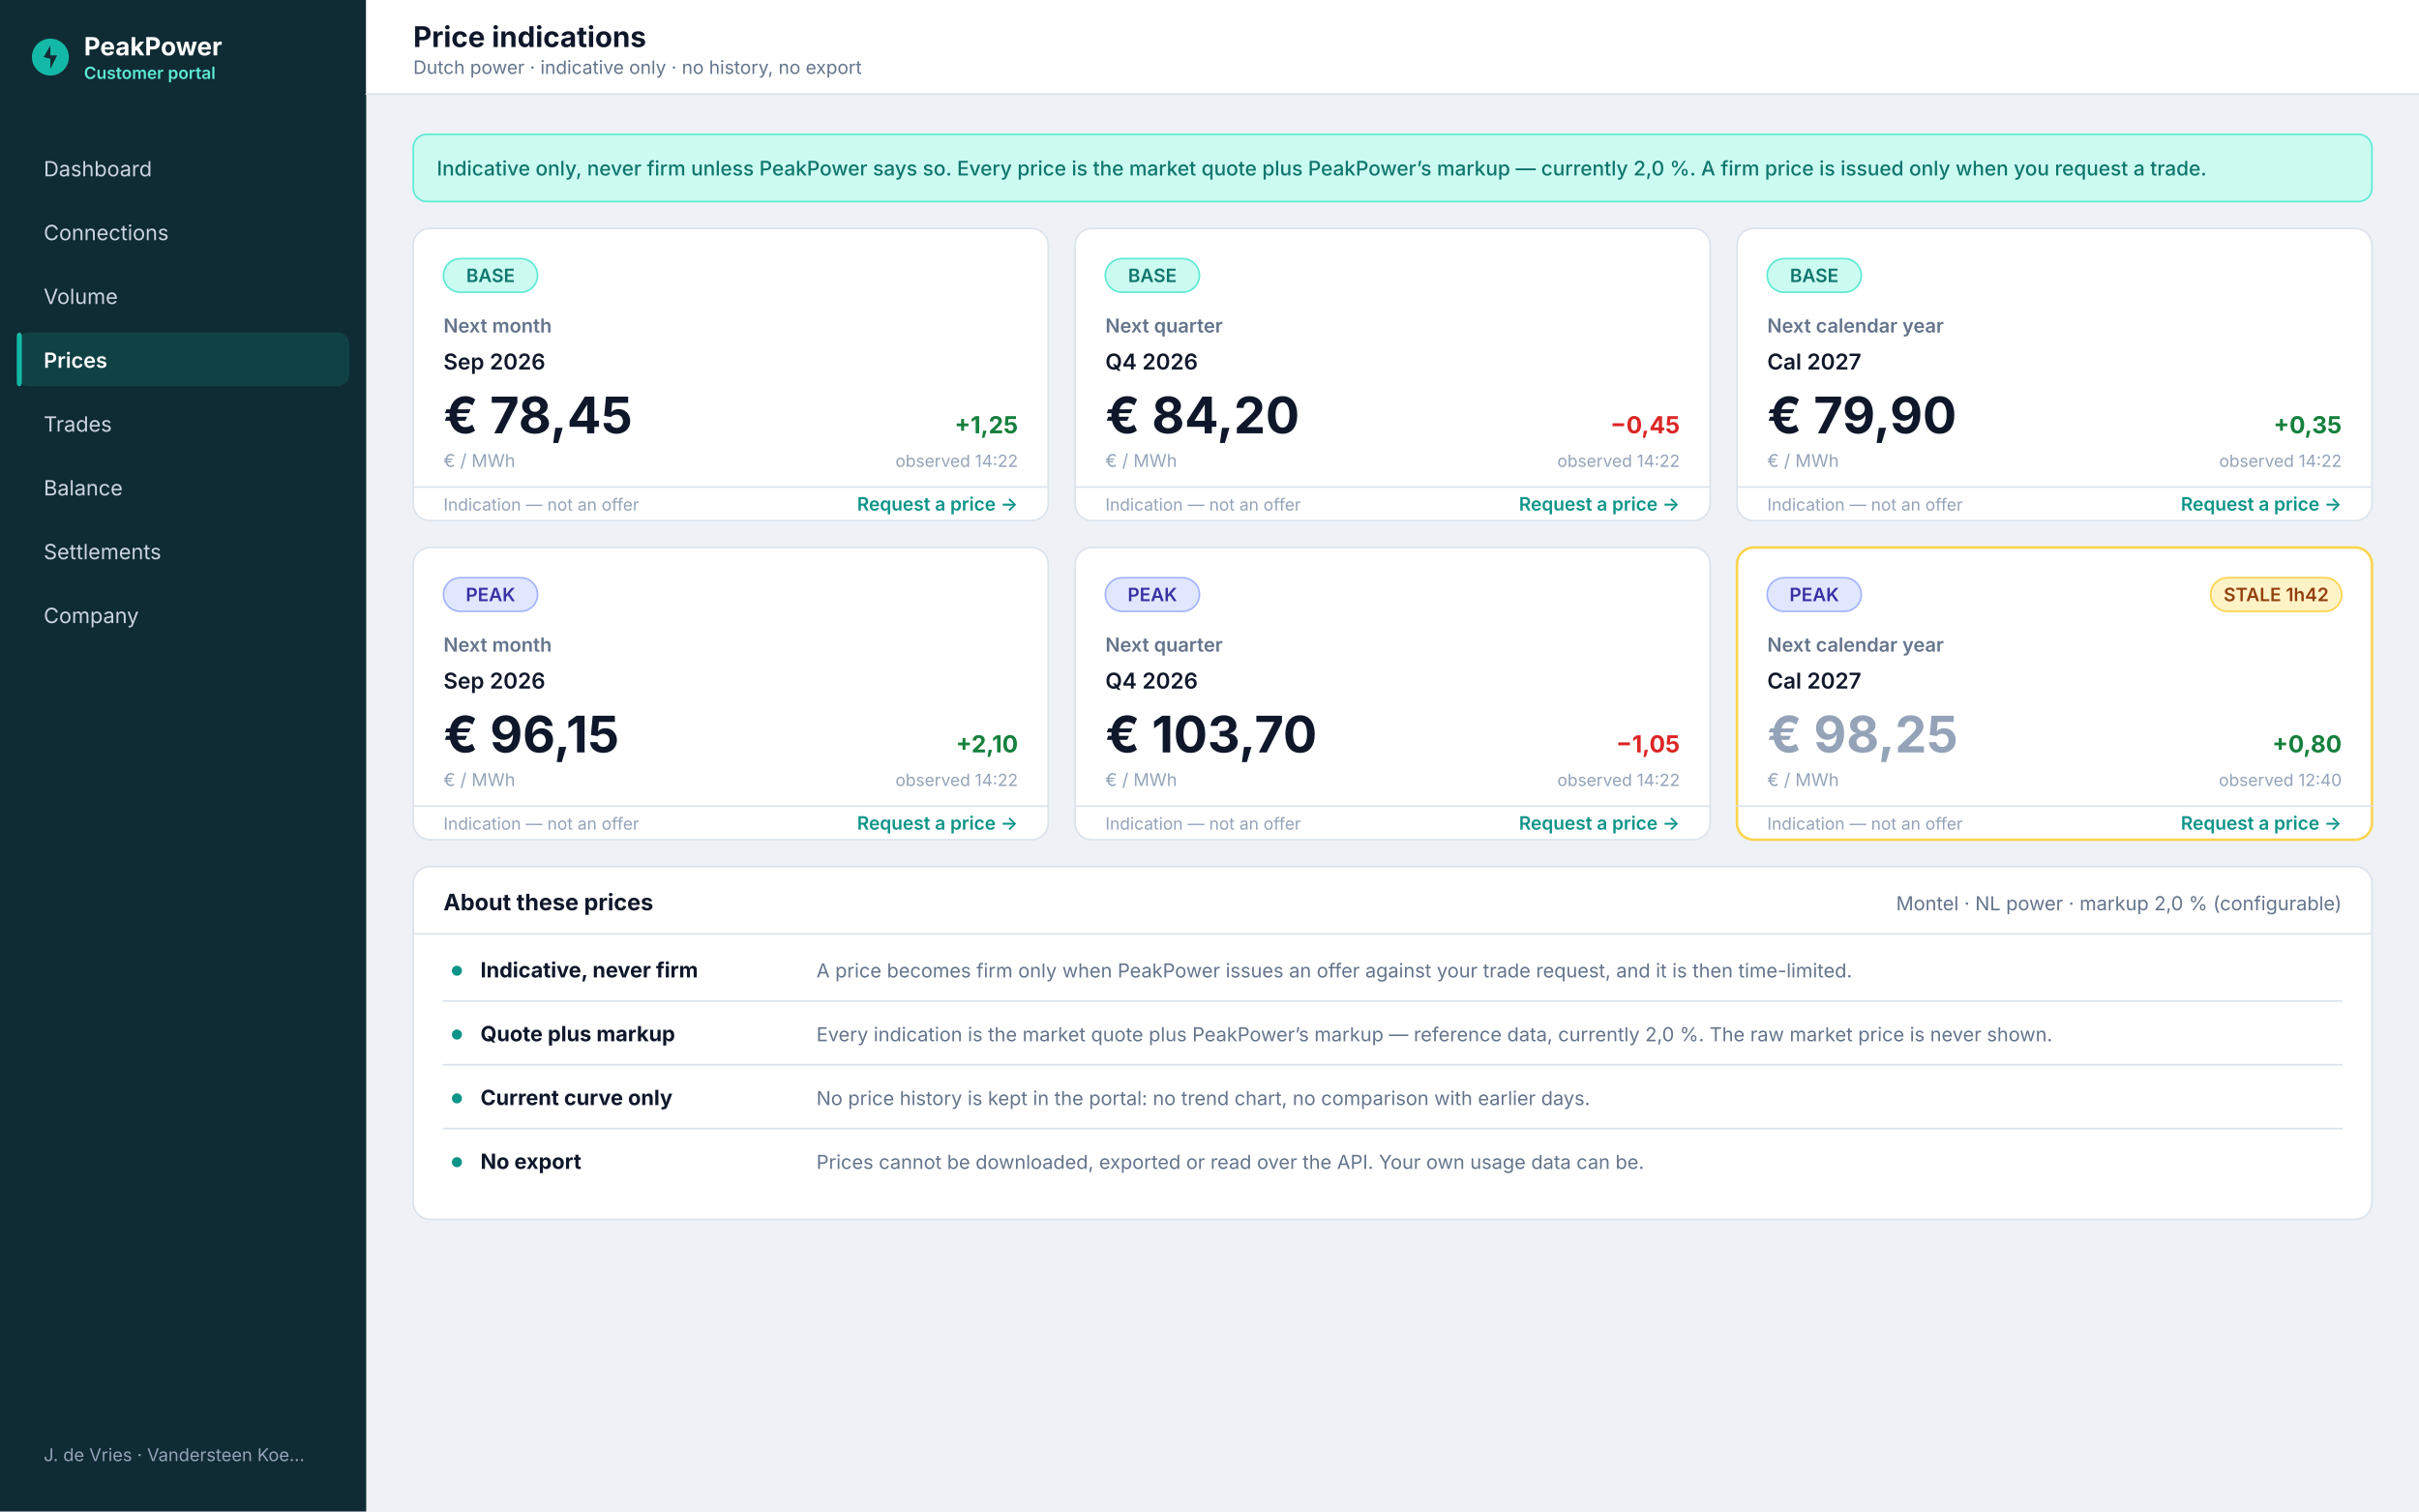
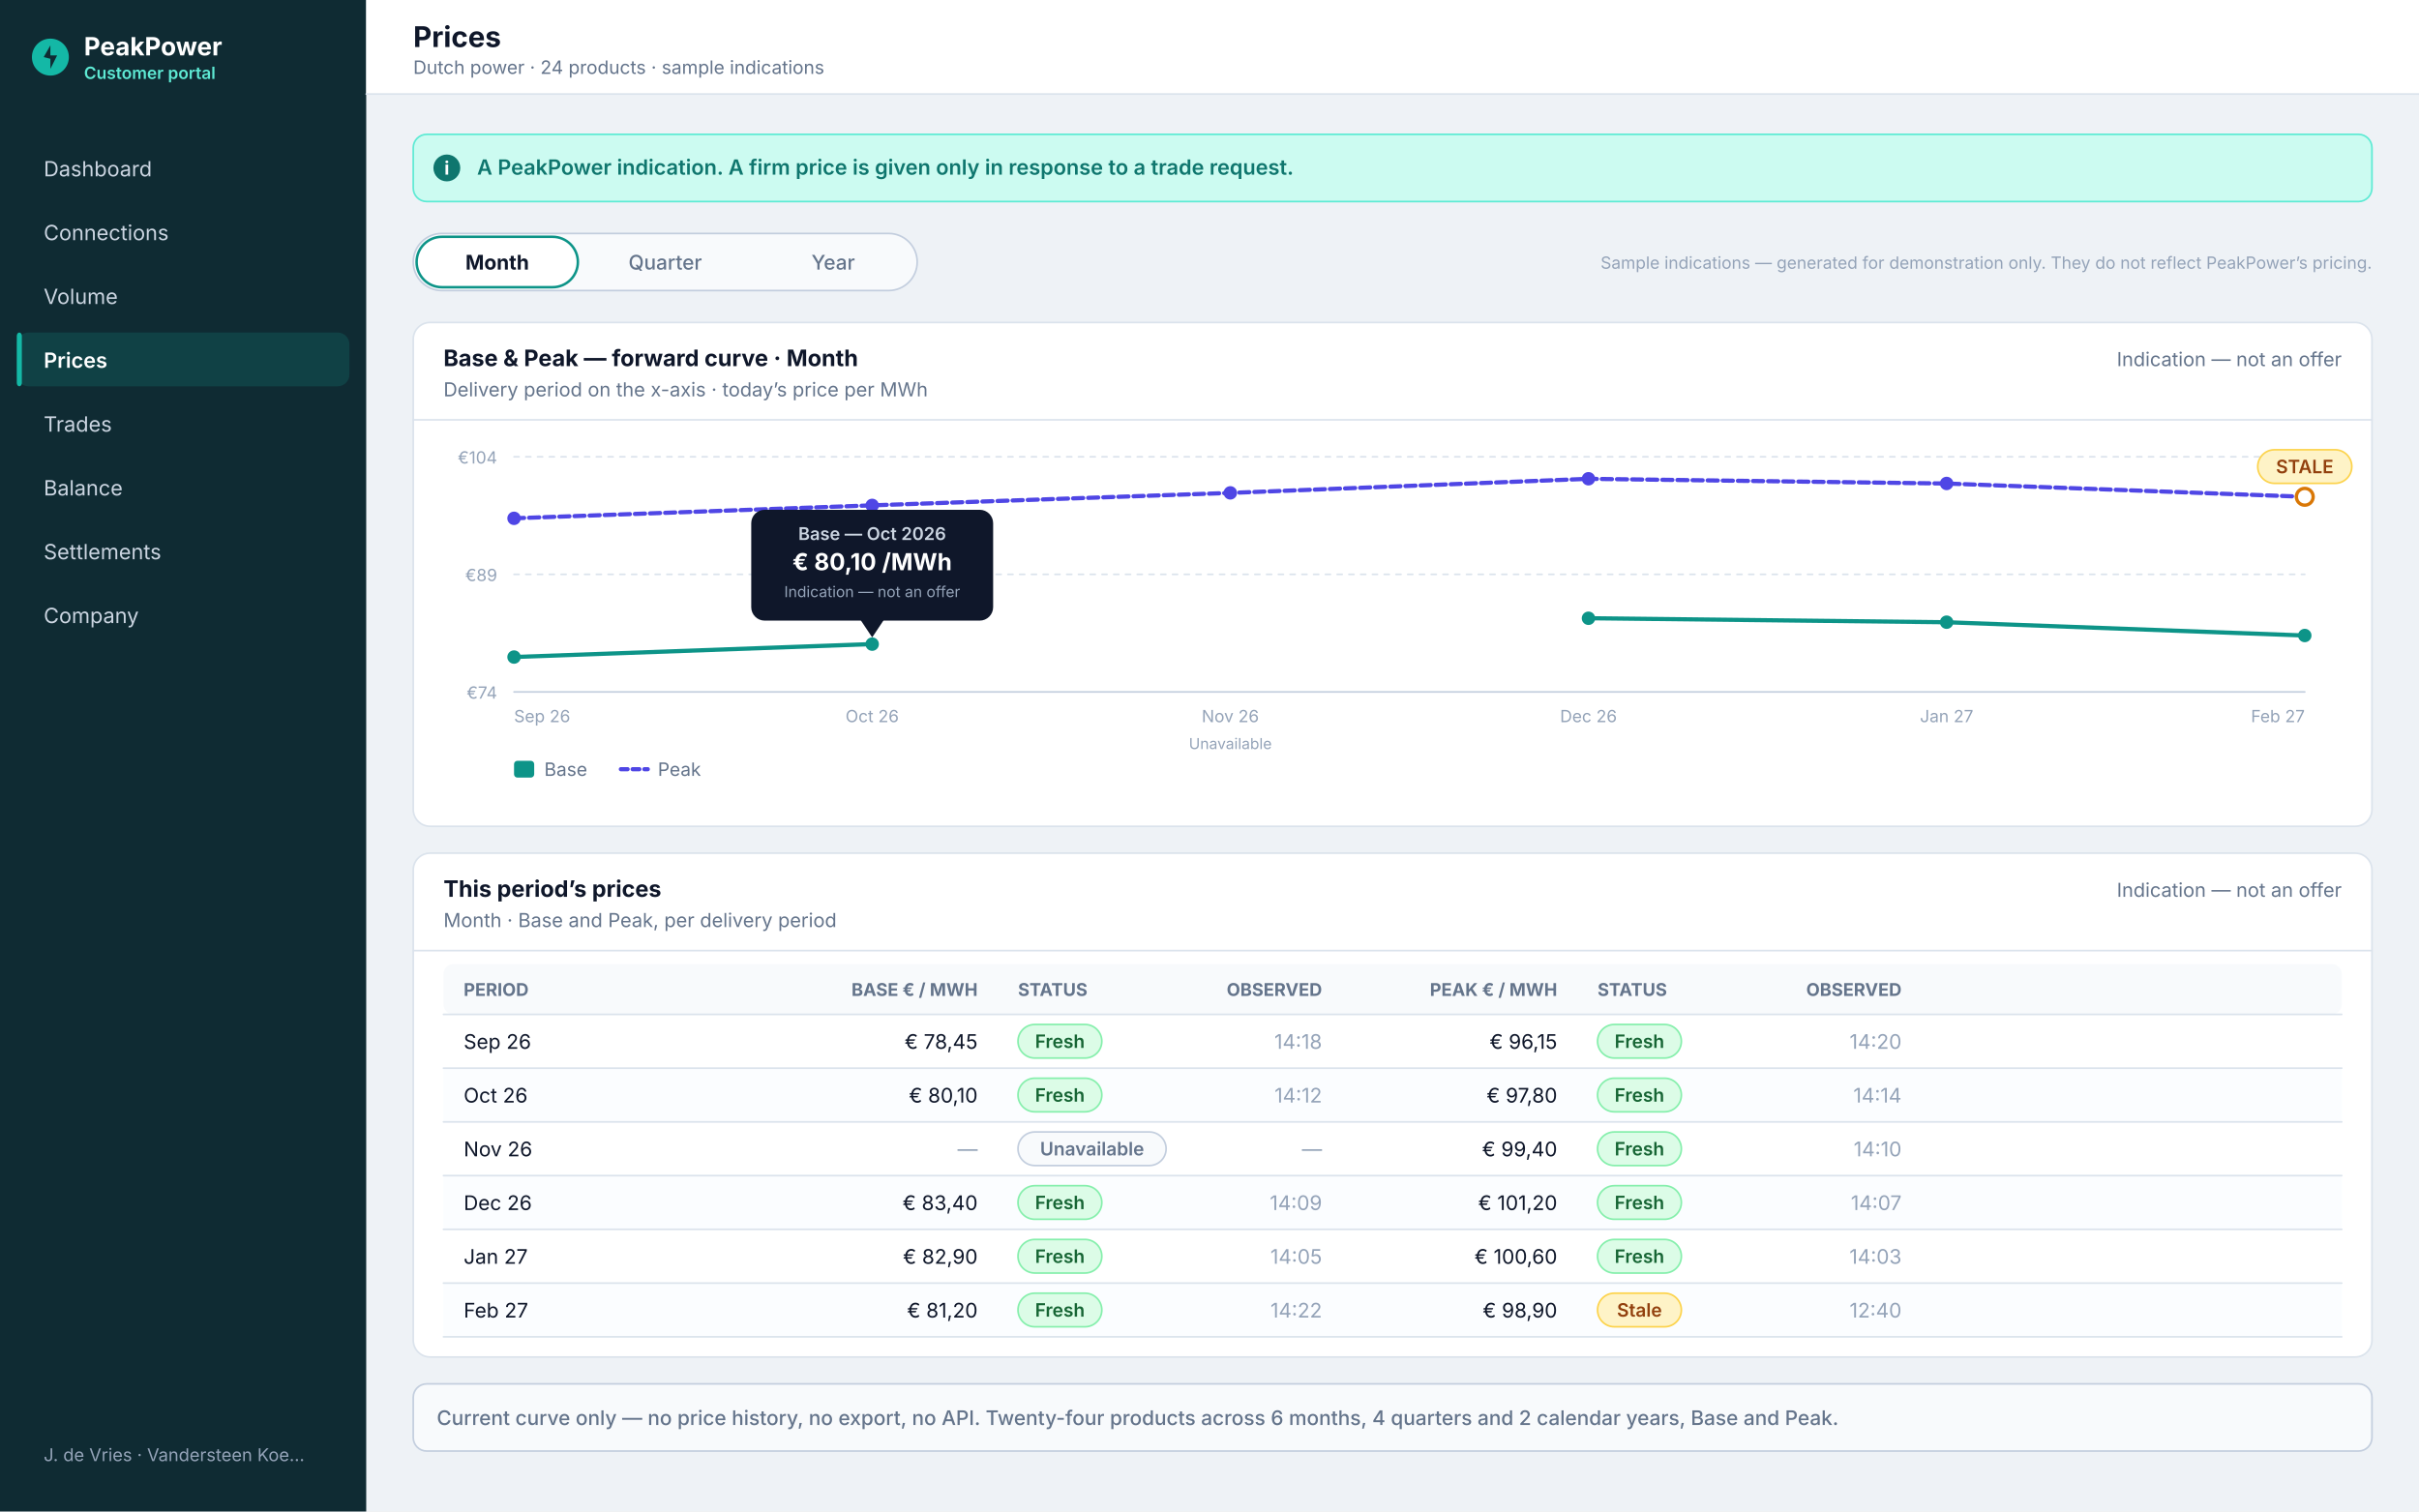
- <svg xmlns="http://www.w3.org/2000/svg" viewBox="0 0 1440 900" width="1440" height="900" role="img" aria-label="Customer portal — price indications">
+ <svg xmlns="http://www.w3.org/2000/svg" viewBox="0 0 1440 900" width="1440" height="900" role="img" aria-label="Customer portal — prices">
  <rect x="0" y="0" width="1440" height="900" rx="0" fill="#eef2f6" stroke="none" />
  <rect x="0" y="0" width="218" height="900" rx="0" fill="#0f2b33" stroke="none" />
  <g>
    <circle cx="30" cy="34" r="11" fill="#14b8a6" stroke="none" stroke-width="1" />
    <path d="M 26 34 L 30 27 L 30 33 L 34 33 L 30 41 L 30 35 Z" fill="#0f2b33" stroke="none" stroke-width="2" stroke-linejoin="round" stroke-linecap="round" />
  </g>
  <text x="50" y="33" font-family="Inter, 'Segoe UI', -apple-system, BlinkMacSystemFont, 'Helvetica Neue', Arial, sans-serif" font-size="15" fill="#ffffff" font-weight="700" text-anchor="start">PeakPower</text>
  <text x="50" y="47" font-family="Inter, 'Segoe UI', -apple-system, BlinkMacSystemFont, 'Helvetica Neue', Arial, sans-serif" font-size="10" fill="#5eead4" font-weight="600" text-anchor="start">Customer portal</text>
  <text x="26" y="105" font-family="Inter, 'Segoe UI', -apple-system, BlinkMacSystemFont, 'Helvetica Neue', Arial, sans-serif" font-size="12.5" fill="#cbd5e1" font-weight="400" text-anchor="start">Dashboard</text>
  <text x="26" y="143" font-family="Inter, 'Segoe UI', -apple-system, BlinkMacSystemFont, 'Helvetica Neue', Arial, sans-serif" font-size="12.5" fill="#cbd5e1" font-weight="400" text-anchor="start">Connections</text>
  <text x="26" y="181" font-family="Inter, 'Segoe UI', -apple-system, BlinkMacSystemFont, 'Helvetica Neue', Arial, sans-serif" font-size="12.5" fill="#cbd5e1" font-weight="400" text-anchor="start">Volume</text>
  <rect x="10" y="198" width="198" height="32" rx="7" fill="rgba(20,184,166,0.16)" stroke="none" />
  <rect x="10" y="198" width="3" height="32" rx="2" fill="#14b8a6" stroke="none" />
  <text x="26" y="219" font-family="Inter, 'Segoe UI', -apple-system, BlinkMacSystemFont, 'Helvetica Neue', Arial, sans-serif" font-size="12.5" fill="#ffffff" font-weight="600" text-anchor="start">Prices</text>
  <text x="26" y="257" font-family="Inter, 'Segoe UI', -apple-system, BlinkMacSystemFont, 'Helvetica Neue', Arial, sans-serif" font-size="12.5" fill="#cbd5e1" font-weight="400" text-anchor="start">Trades</text>
  <text x="26" y="295" font-family="Inter, 'Segoe UI', -apple-system, BlinkMacSystemFont, 'Helvetica Neue', Arial, sans-serif" font-size="12.5" fill="#cbd5e1" font-weight="400" text-anchor="start">Balance</text>
  <text x="26" y="333" font-family="Inter, 'Segoe UI', -apple-system, BlinkMacSystemFont, 'Helvetica Neue', Arial, sans-serif" font-size="12.5" fill="#cbd5e1" font-weight="400" text-anchor="start">Settlements</text>
  <text x="26" y="371" font-family="Inter, 'Segoe UI', -apple-system, BlinkMacSystemFont, 'Helvetica Neue', Arial, sans-serif" font-size="12.5" fill="#cbd5e1" font-weight="400" text-anchor="start">Company</text>
  <text x="26" y="870" font-family="Inter, 'Segoe UI', -apple-system, BlinkMacSystemFont, 'Helvetica Neue', Arial, sans-serif" font-size="10.5" fill="#94a3b8" font-weight="400" text-anchor="start">J. de Vries · Vandersteen Koe…</text>
  <rect x="218" y="0" width="1222" height="56" rx="0" fill="#ffffff" stroke="none" />
  <line x1="218" y1="56" x2="1440" y2="56" stroke="#dbe3ec" stroke-width="1" stroke-linecap="round" />
-   <text x="246" y="28" font-family="Inter, 'Segoe UI', -apple-system, BlinkMacSystemFont, 'Helvetica Neue', Arial, sans-serif" font-size="17" fill="#0f172a" font-weight="700" text-anchor="start">Price indications</text>
-   <text x="246" y="44" font-family="Inter, 'Segoe UI', -apple-system, BlinkMacSystemFont, 'Helvetica Neue', Arial, sans-serif" font-size="11" fill="#64748b" font-weight="400" text-anchor="start">Dutch power · indicative only · no history, no export</text>
+   <text x="246" y="28" font-family="Inter, 'Segoe UI', -apple-system, BlinkMacSystemFont, 'Helvetica Neue', Arial, sans-serif" font-size="17" fill="#0f172a" font-weight="700" text-anchor="start">Prices</text>
+   <text x="246" y="44" font-family="Inter, 'Segoe UI', -apple-system, BlinkMacSystemFont, 'Helvetica Neue', Arial, sans-serif" font-size="11" fill="#64748b" font-weight="400" text-anchor="start">Dutch power · 24 products · sample indications</text>
  <rect x="246" y="80" width="1166" height="40" rx="8" fill="#ccfbf1" stroke="#5eead4" stroke-width="1" />
-   <text x="260" y="104.5" font-family="Inter, 'Segoe UI', -apple-system, BlinkMacSystemFont, 'Helvetica Neue', Arial, sans-serif" font-size="12" fill="#0f766e" font-weight="500" text-anchor="start">Indicative only, never firm unless PeakPower says so. Every price is the market quote plus PeakPower’s markup — currently 2,0 %. A firm price is issued only when you request a trade.</text>
-   <rect x="246" y="136" width="378" height="174" rx="10" fill="#ffffff" stroke="#dbe3ec" stroke-width="1" />
-   <rect x="264" y="154" width="56" height="20" rx="10" fill="#ccfbf1" stroke="#5eead4" stroke-width="1" />
-   <text x="292" y="167.96" font-family="Inter, 'Segoe UI', -apple-system, BlinkMacSystemFont, 'Helvetica Neue', Arial, sans-serif" font-size="11" fill="#0f766e" font-weight="600" text-anchor="middle">BASE</text>
-   <text x="264" y="198" font-family="Inter, 'Segoe UI', -apple-system, BlinkMacSystemFont, 'Helvetica Neue', Arial, sans-serif" font-size="11.5" fill="#64748b" font-weight="600" text-anchor="start">Next month</text>
-   <text x="264" y="220" font-family="Inter, 'Segoe UI', -apple-system, BlinkMacSystemFont, 'Helvetica Neue', Arial, sans-serif" font-size="13" fill="#0f172a" font-weight="600" text-anchor="start">Sep 2026</text>
-   <text x="264" y="258" font-family="Inter, 'Segoe UI', -apple-system, BlinkMacSystemFont, 'Helvetica Neue', Arial, sans-serif" font-size="30" fill="#0f172a" font-weight="700" text-anchor="start">€ 78,45</text>
-   <text x="264" y="278" font-family="Inter, 'Segoe UI', -apple-system, BlinkMacSystemFont, 'Helvetica Neue', Arial, sans-serif" font-size="10.5" fill="#94a3b8" font-weight="400" text-anchor="start">€ / MWh</text>
-   <text x="606" y="258" font-family="Inter, 'Segoe UI', -apple-system, BlinkMacSystemFont, 'Helvetica Neue', Arial, sans-serif" font-size="14" fill="#15803d" font-weight="700" text-anchor="end">+1,25</text>
-   <text x="606" y="278" font-family="Inter, 'Segoe UI', -apple-system, BlinkMacSystemFont, 'Helvetica Neue', Arial, sans-serif" font-size="10" fill="#94a3b8" font-weight="400" text-anchor="end">observed 14:22</text>
-   <line x1="246" y1="290" x2="624" y2="290" stroke="#dbe3ec" stroke-width="1" stroke-linecap="round" />
-   <text x="264" y="304" font-family="Inter, 'Segoe UI', -apple-system, BlinkMacSystemFont, 'Helvetica Neue', Arial, sans-serif" font-size="10" fill="#94a3b8" font-weight="400" text-anchor="start">Indication — not an offer</text>
-   <text x="606" y="304" font-family="Inter, 'Segoe UI', -apple-system, BlinkMacSystemFont, 'Helvetica Neue', Arial, sans-serif" font-size="11" fill="#0d9488" font-weight="600" text-anchor="end">Request a price →</text>
-   <rect x="640" y="136" width="378" height="174" rx="10" fill="#ffffff" stroke="#dbe3ec" stroke-width="1" />
-   <rect x="658" y="154" width="56" height="20" rx="10" fill="#ccfbf1" stroke="#5eead4" stroke-width="1" />
-   <text x="686" y="167.96" font-family="Inter, 'Segoe UI', -apple-system, BlinkMacSystemFont, 'Helvetica Neue', Arial, sans-serif" font-size="11" fill="#0f766e" font-weight="600" text-anchor="middle">BASE</text>
-   <text x="658" y="198" font-family="Inter, 'Segoe UI', -apple-system, BlinkMacSystemFont, 'Helvetica Neue', Arial, sans-serif" font-size="11.5" fill="#64748b" font-weight="600" text-anchor="start">Next quarter</text>
-   <text x="658" y="220" font-family="Inter, 'Segoe UI', -apple-system, BlinkMacSystemFont, 'Helvetica Neue', Arial, sans-serif" font-size="13" fill="#0f172a" font-weight="600" text-anchor="start">Q4 2026</text>
-   <text x="658" y="258" font-family="Inter, 'Segoe UI', -apple-system, BlinkMacSystemFont, 'Helvetica Neue', Arial, sans-serif" font-size="30" fill="#0f172a" font-weight="700" text-anchor="start">€ 84,20</text>
-   <text x="658" y="278" font-family="Inter, 'Segoe UI', -apple-system, BlinkMacSystemFont, 'Helvetica Neue', Arial, sans-serif" font-size="10.5" fill="#94a3b8" font-weight="400" text-anchor="start">€ / MWh</text>
-   <text x="1000" y="258" font-family="Inter, 'Segoe UI', -apple-system, BlinkMacSystemFont, 'Helvetica Neue', Arial, sans-serif" font-size="14" fill="#dc2626" font-weight="700" text-anchor="end">−0,45</text>
-   <text x="1000" y="278" font-family="Inter, 'Segoe UI', -apple-system, BlinkMacSystemFont, 'Helvetica Neue', Arial, sans-serif" font-size="10" fill="#94a3b8" font-weight="400" text-anchor="end">observed 14:22</text>
-   <line x1="640" y1="290" x2="1018" y2="290" stroke="#dbe3ec" stroke-width="1" stroke-linecap="round" />
-   <text x="658" y="304" font-family="Inter, 'Segoe UI', -apple-system, BlinkMacSystemFont, 'Helvetica Neue', Arial, sans-serif" font-size="10" fill="#94a3b8" font-weight="400" text-anchor="start">Indication — not an offer</text>
-   <text x="1000" y="304" font-family="Inter, 'Segoe UI', -apple-system, BlinkMacSystemFont, 'Helvetica Neue', Arial, sans-serif" font-size="11" fill="#0d9488" font-weight="600" text-anchor="end">Request a price →</text>
-   <rect x="1034" y="136" width="378" height="174" rx="10" fill="#ffffff" stroke="#dbe3ec" stroke-width="1" />
-   <rect x="1052" y="154" width="56" height="20" rx="10" fill="#ccfbf1" stroke="#5eead4" stroke-width="1" />
-   <text x="1080" y="167.96" font-family="Inter, 'Segoe UI', -apple-system, BlinkMacSystemFont, 'Helvetica Neue', Arial, sans-serif" font-size="11" fill="#0f766e" font-weight="600" text-anchor="middle">BASE</text>
-   <text x="1052" y="198" font-family="Inter, 'Segoe UI', -apple-system, BlinkMacSystemFont, 'Helvetica Neue', Arial, sans-serif" font-size="11.5" fill="#64748b" font-weight="600" text-anchor="start">Next calendar year</text>
-   <text x="1052" y="220" font-family="Inter, 'Segoe UI', -apple-system, BlinkMacSystemFont, 'Helvetica Neue', Arial, sans-serif" font-size="13" fill="#0f172a" font-weight="600" text-anchor="start">Cal 2027</text>
-   <text x="1052" y="258" font-family="Inter, 'Segoe UI', -apple-system, BlinkMacSystemFont, 'Helvetica Neue', Arial, sans-serif" font-size="30" fill="#0f172a" font-weight="700" text-anchor="start">€ 79,90</text>
-   <text x="1052" y="278" font-family="Inter, 'Segoe UI', -apple-system, BlinkMacSystemFont, 'Helvetica Neue', Arial, sans-serif" font-size="10.5" fill="#94a3b8" font-weight="400" text-anchor="start">€ / MWh</text>
-   <text x="1394" y="258" font-family="Inter, 'Segoe UI', -apple-system, BlinkMacSystemFont, 'Helvetica Neue', Arial, sans-serif" font-size="14" fill="#15803d" font-weight="700" text-anchor="end">+0,35</text>
-   <text x="1394" y="278" font-family="Inter, 'Segoe UI', -apple-system, BlinkMacSystemFont, 'Helvetica Neue', Arial, sans-serif" font-size="10" fill="#94a3b8" font-weight="400" text-anchor="end">observed 14:22</text>
-   <line x1="1034" y1="290" x2="1412" y2="290" stroke="#dbe3ec" stroke-width="1" stroke-linecap="round" />
-   <text x="1052" y="304" font-family="Inter, 'Segoe UI', -apple-system, BlinkMacSystemFont, 'Helvetica Neue', Arial, sans-serif" font-size="10" fill="#94a3b8" font-weight="400" text-anchor="start">Indication — not an offer</text>
-   <text x="1394" y="304" font-family="Inter, 'Segoe UI', -apple-system, BlinkMacSystemFont, 'Helvetica Neue', Arial, sans-serif" font-size="11" fill="#0d9488" font-weight="600" text-anchor="end">Request a price →</text>
-   <rect x="246" y="326" width="378" height="174" rx="10" fill="#ffffff" stroke="#dbe3ec" stroke-width="1" />
-   <rect x="264" y="344" width="56" height="20" rx="10" fill="#e0e7ff" stroke="#a5b4fc" stroke-width="1" />
-   <text x="292" y="357.96" font-family="Inter, 'Segoe UI', -apple-system, BlinkMacSystemFont, 'Helvetica Neue', Arial, sans-serif" font-size="11" fill="#3730a3" font-weight="600" text-anchor="middle">PEAK</text>
-   <text x="264" y="388" font-family="Inter, 'Segoe UI', -apple-system, BlinkMacSystemFont, 'Helvetica Neue', Arial, sans-serif" font-size="11.5" fill="#64748b" font-weight="600" text-anchor="start">Next month</text>
-   <text x="264" y="410" font-family="Inter, 'Segoe UI', -apple-system, BlinkMacSystemFont, 'Helvetica Neue', Arial, sans-serif" font-size="13" fill="#0f172a" font-weight="600" text-anchor="start">Sep 2026</text>
-   <text x="264" y="448" font-family="Inter, 'Segoe UI', -apple-system, BlinkMacSystemFont, 'Helvetica Neue', Arial, sans-serif" font-size="30" fill="#0f172a" font-weight="700" text-anchor="start">€ 96,15</text>
-   <text x="264" y="468" font-family="Inter, 'Segoe UI', -apple-system, BlinkMacSystemFont, 'Helvetica Neue', Arial, sans-serif" font-size="10.5" fill="#94a3b8" font-weight="400" text-anchor="start">€ / MWh</text>
-   <text x="606" y="448" font-family="Inter, 'Segoe UI', -apple-system, BlinkMacSystemFont, 'Helvetica Neue', Arial, sans-serif" font-size="14" fill="#15803d" font-weight="700" text-anchor="end">+2,10</text>
-   <text x="606" y="468" font-family="Inter, 'Segoe UI', -apple-system, BlinkMacSystemFont, 'Helvetica Neue', Arial, sans-serif" font-size="10" fill="#94a3b8" font-weight="400" text-anchor="end">observed 14:22</text>
-   <line x1="246" y1="480" x2="624" y2="480" stroke="#dbe3ec" stroke-width="1" stroke-linecap="round" />
-   <text x="264" y="494" font-family="Inter, 'Segoe UI', -apple-system, BlinkMacSystemFont, 'Helvetica Neue', Arial, sans-serif" font-size="10" fill="#94a3b8" font-weight="400" text-anchor="start">Indication — not an offer</text>
-   <text x="606" y="494" font-family="Inter, 'Segoe UI', -apple-system, BlinkMacSystemFont, 'Helvetica Neue', Arial, sans-serif" font-size="11" fill="#0d9488" font-weight="600" text-anchor="end">Request a price →</text>
-   <rect x="640" y="326" width="378" height="174" rx="10" fill="#ffffff" stroke="#dbe3ec" stroke-width="1" />
-   <rect x="658" y="344" width="56" height="20" rx="10" fill="#e0e7ff" stroke="#a5b4fc" stroke-width="1" />
-   <text x="686" y="357.96" font-family="Inter, 'Segoe UI', -apple-system, BlinkMacSystemFont, 'Helvetica Neue', Arial, sans-serif" font-size="11" fill="#3730a3" font-weight="600" text-anchor="middle">PEAK</text>
-   <text x="658" y="388" font-family="Inter, 'Segoe UI', -apple-system, BlinkMacSystemFont, 'Helvetica Neue', Arial, sans-serif" font-size="11.5" fill="#64748b" font-weight="600" text-anchor="start">Next quarter</text>
-   <text x="658" y="410" font-family="Inter, 'Segoe UI', -apple-system, BlinkMacSystemFont, 'Helvetica Neue', Arial, sans-serif" font-size="13" fill="#0f172a" font-weight="600" text-anchor="start">Q4 2026</text>
-   <text x="658" y="448" font-family="Inter, 'Segoe UI', -apple-system, BlinkMacSystemFont, 'Helvetica Neue', Arial, sans-serif" font-size="30" fill="#0f172a" font-weight="700" text-anchor="start">€ 103,70</text>
-   <text x="658" y="468" font-family="Inter, 'Segoe UI', -apple-system, BlinkMacSystemFont, 'Helvetica Neue', Arial, sans-serif" font-size="10.5" fill="#94a3b8" font-weight="400" text-anchor="start">€ / MWh</text>
-   <text x="1000" y="448" font-family="Inter, 'Segoe UI', -apple-system, BlinkMacSystemFont, 'Helvetica Neue', Arial, sans-serif" font-size="14" fill="#dc2626" font-weight="700" text-anchor="end">−1,05</text>
-   <text x="1000" y="468" font-family="Inter, 'Segoe UI', -apple-system, BlinkMacSystemFont, 'Helvetica Neue', Arial, sans-serif" font-size="10" fill="#94a3b8" font-weight="400" text-anchor="end">observed 14:22</text>
-   <line x1="640" y1="480" x2="1018" y2="480" stroke="#dbe3ec" stroke-width="1" stroke-linecap="round" />
-   <text x="658" y="494" font-family="Inter, 'Segoe UI', -apple-system, BlinkMacSystemFont, 'Helvetica Neue', Arial, sans-serif" font-size="10" fill="#94a3b8" font-weight="400" text-anchor="start">Indication — not an offer</text>
-   <text x="1000" y="494" font-family="Inter, 'Segoe UI', -apple-system, BlinkMacSystemFont, 'Helvetica Neue', Arial, sans-serif" font-size="11" fill="#0d9488" font-weight="600" text-anchor="end">Request a price →</text>
-   <rect x="1034" y="326" width="378" height="174" rx="10" fill="#ffffff" stroke="#fcd34d" stroke-width="1.5" />
-   <rect x="1052" y="344" width="56" height="20" rx="10" fill="#e0e7ff" stroke="#a5b4fc" stroke-width="1" />
-   <text x="1080" y="357.96" font-family="Inter, 'Segoe UI', -apple-system, BlinkMacSystemFont, 'Helvetica Neue', Arial, sans-serif" font-size="11" fill="#3730a3" font-weight="600" text-anchor="middle">PEAK</text>
-   <rect x="1316" y="344" width="78" height="20" rx="10" fill="#fef3c7" stroke="#fcd34d" stroke-width="1" />
-   <text x="1355" y="357.96" font-family="Inter, 'Segoe UI', -apple-system, BlinkMacSystemFont, 'Helvetica Neue', Arial, sans-serif" font-size="11" fill="#92400e" font-weight="600" text-anchor="middle">STALE 1h42</text>
-   <text x="1052" y="388" font-family="Inter, 'Segoe UI', -apple-system, BlinkMacSystemFont, 'Helvetica Neue', Arial, sans-serif" font-size="11.5" fill="#64748b" font-weight="600" text-anchor="start">Next calendar year</text>
-   <text x="1052" y="410" font-family="Inter, 'Segoe UI', -apple-system, BlinkMacSystemFont, 'Helvetica Neue', Arial, sans-serif" font-size="13" fill="#0f172a" font-weight="600" text-anchor="start">Cal 2027</text>
-   <text x="1052" y="448" font-family="Inter, 'Segoe UI', -apple-system, BlinkMacSystemFont, 'Helvetica Neue', Arial, sans-serif" font-size="30" fill="#94a3b8" font-weight="700" text-anchor="start">€ 98,25</text>
-   <text x="1052" y="468" font-family="Inter, 'Segoe UI', -apple-system, BlinkMacSystemFont, 'Helvetica Neue', Arial, sans-serif" font-size="10.5" fill="#94a3b8" font-weight="400" text-anchor="start">€ / MWh</text>
-   <text x="1394" y="448" font-family="Inter, 'Segoe UI', -apple-system, BlinkMacSystemFont, 'Helvetica Neue', Arial, sans-serif" font-size="14" fill="#15803d" font-weight="700" text-anchor="end">+0,80</text>
-   <text x="1394" y="468" font-family="Inter, 'Segoe UI', -apple-system, BlinkMacSystemFont, 'Helvetica Neue', Arial, sans-serif" font-size="10" fill="#94a3b8" font-weight="400" text-anchor="end">observed 12:40</text>
-   <line x1="1034" y1="480" x2="1412" y2="480" stroke="#dbe3ec" stroke-width="1" stroke-linecap="round" />
-   <text x="1052" y="494" font-family="Inter, 'Segoe UI', -apple-system, BlinkMacSystemFont, 'Helvetica Neue', Arial, sans-serif" font-size="10" fill="#94a3b8" font-weight="400" text-anchor="start">Indication — not an offer</text>
-   <text x="1394" y="494" font-family="Inter, 'Segoe UI', -apple-system, BlinkMacSystemFont, 'Helvetica Neue', Arial, sans-serif" font-size="11" fill="#0d9488" font-weight="600" text-anchor="end">Request a price →</text>
-   <rect x="246" y="516" width="1166" height="210" rx="10" fill="#ffffff" stroke="#dbe3ec" stroke-width="1" />
-   <text x="264" y="542" font-family="Inter, 'Segoe UI', -apple-system, BlinkMacSystemFont, 'Helvetica Neue', Arial, sans-serif" font-size="13.5" fill="#0f172a" font-weight="700" text-anchor="start">About these prices</text>
-   <text x="1394" y="542" font-family="Inter, 'Segoe UI', -apple-system, BlinkMacSystemFont, 'Helvetica Neue', Arial, sans-serif" font-size="11.5" fill="#64748b" font-weight="400" text-anchor="end">Montel · NL power · markup 2,0 % (configurable)</text>
-   <line x1="246" y1="556" x2="1412" y2="556" stroke="#dbe3ec" stroke-width="1" stroke-linecap="round" />
-   <circle cx="272" cy="578" r="3" fill="#0d9488" stroke="none" stroke-width="1" />
-   <text x="286" y="582" font-family="Inter, 'Segoe UI', -apple-system, BlinkMacSystemFont, 'Helvetica Neue', Arial, sans-serif" font-size="12.5" fill="#0f172a" font-weight="700" text-anchor="start">Indicative, never firm</text>
-   <text x="486" y="582" font-family="Inter, 'Segoe UI', -apple-system, BlinkMacSystemFont, 'Helvetica Neue', Arial, sans-serif" font-size="11.5" fill="#64748b" font-weight="400" text-anchor="start">A price becomes firm only when PeakPower issues an offer against your trade request, and it is then time-limited.</text>
-   <line x1="264" y1="596" x2="1394" y2="596" stroke="#dbe3ec" stroke-width="1" stroke-linecap="round" />
-   <circle cx="272" cy="616" r="3" fill="#0d9488" stroke="none" stroke-width="1" />
-   <text x="286" y="620" font-family="Inter, 'Segoe UI', -apple-system, BlinkMacSystemFont, 'Helvetica Neue', Arial, sans-serif" font-size="12.5" fill="#0f172a" font-weight="700" text-anchor="start">Quote plus markup</text>
-   <text x="486" y="620" font-family="Inter, 'Segoe UI', -apple-system, BlinkMacSystemFont, 'Helvetica Neue', Arial, sans-serif" font-size="11.5" fill="#64748b" font-weight="400" text-anchor="start">Every indication is the market quote plus PeakPower’s markup — reference data, currently 2,0 %. The raw market price is never shown.</text>
-   <line x1="264" y1="634" x2="1394" y2="634" stroke="#dbe3ec" stroke-width="1" stroke-linecap="round" />
-   <circle cx="272" cy="654" r="3" fill="#0d9488" stroke="none" stroke-width="1" />
-   <text x="286" y="658" font-family="Inter, 'Segoe UI', -apple-system, BlinkMacSystemFont, 'Helvetica Neue', Arial, sans-serif" font-size="12.5" fill="#0f172a" font-weight="700" text-anchor="start">Current curve only</text>
-   <text x="486" y="658" font-family="Inter, 'Segoe UI', -apple-system, BlinkMacSystemFont, 'Helvetica Neue', Arial, sans-serif" font-size="11.5" fill="#64748b" font-weight="400" text-anchor="start">No price history is kept in the portal: no trend chart, no comparison with earlier days.</text>
-   <line x1="264" y1="672" x2="1394" y2="672" stroke="#dbe3ec" stroke-width="1" stroke-linecap="round" />
-   <circle cx="272" cy="692" r="3" fill="#0d9488" stroke="none" stroke-width="1" />
-   <text x="286" y="696" font-family="Inter, 'Segoe UI', -apple-system, BlinkMacSystemFont, 'Helvetica Neue', Arial, sans-serif" font-size="12.5" fill="#0f172a" font-weight="700" text-anchor="start">No export</text>
-   <text x="486" y="696" font-family="Inter, 'Segoe UI', -apple-system, BlinkMacSystemFont, 'Helvetica Neue', Arial, sans-serif" font-size="11.5" fill="#64748b" font-weight="400" text-anchor="start">Prices cannot be downloaded, exported or read over the API. Your own usage data can be.</text>
+   <circle cx="266" cy="100" r="8" fill="#0f766e" stroke="none" stroke-width="1" />
+   <text x="266" y="104" font-family="Inter, 'Segoe UI', -apple-system, BlinkMacSystemFont, 'Helvetica Neue', Arial, sans-serif" font-size="11" fill="#fff" font-weight="700" text-anchor="middle">i</text>
+   <text x="284" y="104" font-family="Inter, 'Segoe UI', -apple-system, BlinkMacSystemFont, 'Helvetica Neue', Arial, sans-serif" font-size="12.5" fill="#0f766e" font-weight="600" text-anchor="start">A PeakPower indication. A firm price is given only in response to a trade request.</text>
+   <rect x="246" y="139" width="300" height="34" rx="17" fill="#f8fafc" stroke="#c3cede" stroke-width="1" />
+   <rect x="248" y="141" width="96" height="30" rx="15" fill="#ffffff" stroke="#0d9488" stroke-width="1.5" />
+   <text x="296" y="160.5" font-family="Inter, 'Segoe UI', -apple-system, BlinkMacSystemFont, 'Helvetica Neue', Arial, sans-serif" font-size="12" fill="#0f172a" font-weight="700" text-anchor="middle">Month</text>
+   <text x="396" y="160.5" font-family="Inter, 'Segoe UI', -apple-system, BlinkMacSystemFont, 'Helvetica Neue', Arial, sans-serif" font-size="12" fill="#64748b" font-weight="500" text-anchor="middle">Quarter</text>
+   <text x="496" y="160.5" font-family="Inter, 'Segoe UI', -apple-system, BlinkMacSystemFont, 'Helvetica Neue', Arial, sans-serif" font-size="12" fill="#64748b" font-weight="500" text-anchor="middle">Year</text>
+   <text x="1412" y="160" font-family="Inter, 'Segoe UI', -apple-system, BlinkMacSystemFont, 'Helvetica Neue', Arial, sans-serif" font-size="10" fill="#94a3b8" font-weight="400" text-anchor="end">Sample indications — generated for demonstration only. They do not reflect PeakPower’s pricing.</text>
+   <rect x="246" y="192" width="1166" height="300" rx="10" fill="#ffffff" stroke="#dbe3ec" stroke-width="1" />
+   <text x="264" y="218" font-family="Inter, 'Segoe UI', -apple-system, BlinkMacSystemFont, 'Helvetica Neue', Arial, sans-serif" font-size="13.5" fill="#0f172a" font-weight="700" text-anchor="start">Base &amp; Peak — forward curve · Month</text>
+   <text x="264" y="236" font-family="Inter, 'Segoe UI', -apple-system, BlinkMacSystemFont, 'Helvetica Neue', Arial, sans-serif" font-size="11.5" fill="#64748b" font-weight="400" text-anchor="start">Delivery period on the x-axis · today’s price per MWh</text>
+   <text x="1394" y="218" font-family="Inter, 'Segoe UI', -apple-system, BlinkMacSystemFont, 'Helvetica Neue', Arial, sans-serif" font-size="11.5" fill="#64748b" font-weight="400" text-anchor="end">Indication — not an offer</text>
+   <line x1="246" y1="250" x2="1412" y2="250" stroke="#dbe3ec" stroke-width="1" stroke-linecap="round" />
+   <line x1="306" y1="272" x2="1372" y2="272" stroke="#dbe3ec" stroke-width="1" stroke-dasharray="3 4" stroke-linecap="round" />
+   <text x="296" y="276" font-family="Inter, 'Segoe UI', -apple-system, BlinkMacSystemFont, 'Helvetica Neue', Arial, sans-serif" font-size="10" fill="#94a3b8" font-weight="400" text-anchor="end">€104</text>
+   <line x1="306" y1="342" x2="1372" y2="342" stroke="#dbe3ec" stroke-width="1" stroke-dasharray="3 4" stroke-linecap="round" />
+   <text x="296" y="346" font-family="Inter, 'Segoe UI', -apple-system, BlinkMacSystemFont, 'Helvetica Neue', Arial, sans-serif" font-size="10" fill="#94a3b8" font-weight="400" text-anchor="end">€89</text>
+   <line x1="306" y1="412" x2="1372" y2="412" stroke="#c3cede" stroke-width="1" stroke-linecap="round" />
+   <text x="296" y="416" font-family="Inter, 'Segoe UI', -apple-system, BlinkMacSystemFont, 'Helvetica Neue', Arial, sans-serif" font-size="10" fill="#94a3b8" font-weight="400" text-anchor="end">€74</text>
+   <text x="306" y="430" font-family="Inter, 'Segoe UI', -apple-system, BlinkMacSystemFont, 'Helvetica Neue', Arial, sans-serif" font-size="10" fill="#94a3b8" font-weight="400" text-anchor="start">Sep 26</text>
+   <text x="519.2" y="430" font-family="Inter, 'Segoe UI', -apple-system, BlinkMacSystemFont, 'Helvetica Neue', Arial, sans-serif" font-size="10" fill="#94a3b8" font-weight="400" text-anchor="middle">Oct 26</text>
+   <text x="732.4" y="430" font-family="Inter, 'Segoe UI', -apple-system, BlinkMacSystemFont, 'Helvetica Neue', Arial, sans-serif" font-size="10" fill="#94a3b8" font-weight="400" text-anchor="middle">Nov 26</text>
+   <text x="945.6" y="430" font-family="Inter, 'Segoe UI', -apple-system, BlinkMacSystemFont, 'Helvetica Neue', Arial, sans-serif" font-size="10" fill="#94a3b8" font-weight="400" text-anchor="middle">Dec 26</text>
+   <text x="1158.8" y="430" font-family="Inter, 'Segoe UI', -apple-system, BlinkMacSystemFont, 'Helvetica Neue', Arial, sans-serif" font-size="10" fill="#94a3b8" font-weight="400" text-anchor="middle">Jan 27</text>
+   <text x="1372" y="430" font-family="Inter, 'Segoe UI', -apple-system, BlinkMacSystemFont, 'Helvetica Neue', Arial, sans-serif" font-size="10" fill="#94a3b8" font-weight="400" text-anchor="end">Feb 27</text>
+   <path d="M 306.0 391.2 L 519.2 383.5M 945.6 368.1 L 1158.8 370.5 L 1372.0 378.4" fill="none" stroke="#0d9488" stroke-width="2.5" stroke-linejoin="round" stroke-linecap="round" />
+   <path d="M 306.0 308.6 L 519.2 300.9 L 732.4 293.5 L 945.6 285.1 L 1158.8 287.9 L 1372.0 295.8" fill="none" stroke="#4f46e5" stroke-width="2.5" stroke-linejoin="round" stroke-linecap="round" stroke-dasharray="6 3" />
+   <circle cx="306" cy="391.233" r="4" fill="#0d9488" stroke="none" stroke-width="1" />
+   <circle cx="306" cy="308.633" r="4" fill="#4f46e5" stroke="none" stroke-width="1" />
+   <circle cx="519.2" cy="383.533" r="4" fill="#0d9488" stroke="none" stroke-width="1" />
+   <circle cx="519.2" cy="300.933" r="4" fill="#4f46e5" stroke="none" stroke-width="1" />
+   <text x="732.4" y="446" font-family="Inter, 'Segoe UI', -apple-system, BlinkMacSystemFont, 'Helvetica Neue', Arial, sans-serif" font-size="9" fill="#94a3b8" font-weight="400" text-anchor="middle">Unavailable</text>
+   <circle cx="732.4" cy="293.467" r="4" fill="#4f46e5" stroke="none" stroke-width="1" />
+   <circle cx="945.6" cy="368.133" r="4" fill="#0d9488" stroke="none" stroke-width="1" />
+   <circle cx="945.6" cy="285.067" r="4" fill="#4f46e5" stroke="none" stroke-width="1" />
+   <circle cx="1158.8" cy="370.467" r="4" fill="#0d9488" stroke="none" stroke-width="1" />
+   <circle cx="1158.8" cy="287.867" r="4" fill="#4f46e5" stroke="none" stroke-width="1" />
+   <circle cx="1372" cy="378.4" r="4" fill="#0d9488" stroke="none" stroke-width="1" />
+   <circle cx="1372" cy="295.8" r="5" fill="#ffffff" stroke="#d97706" stroke-width="2" />
+   <rect x="1344" y="267.8" width="56" height="20" rx="10" fill="#fef3c7" stroke="#fcd34d" stroke-width="1" />
+   <text x="1372" y="281.76" font-family="Inter, 'Segoe UI', -apple-system, BlinkMacSystemFont, 'Helvetica Neue', Arial, sans-serif" font-size="11" fill="#92400e" font-weight="600" text-anchor="middle">STALE</text>
+   <rect x="306" y="453" width="12" height="10" rx="2" fill="#0d9488" stroke="none" />
+   <text x="324" y="462" font-family="Inter, 'Segoe UI', -apple-system, BlinkMacSystemFont, 'Helvetica Neue', Arial, sans-serif" font-size="11" fill="#64748b" font-weight="400" text-anchor="start">Base</text>
+   <line x1="369.6" y1="458" x2="385.6" y2="458" stroke="#4f46e5" stroke-width="2.5" stroke-dasharray="4 3" stroke-linecap="round" />
+   <text x="391.6" y="462" font-family="Inter, 'Segoe UI', -apple-system, BlinkMacSystemFont, 'Helvetica Neue', Arial, sans-serif" font-size="11" fill="#64748b" font-weight="400" text-anchor="start">Peak</text>
+   <path d="M 511.2 367.533 L 527.2 367.533 L 519.2 379.533 Z" fill="#0f172a" stroke="none" stroke-width="2" stroke-linejoin="round" stroke-linecap="round" />
+   <rect x="447.2" y="303.533" width="144" height="66" rx="8" fill="#0f172a" stroke="none" stroke-width="1" />
+   <text x="519.2" y="321.533" font-family="Inter, 'Segoe UI', -apple-system, BlinkMacSystemFont, 'Helvetica Neue', Arial, sans-serif" font-size="10.5" fill="#cbd5e1" font-weight="600" text-anchor="middle">Base — Oct 2026</text>
+   <text x="519.2" y="339.533" font-family="Inter, 'Segoe UI', -apple-system, BlinkMacSystemFont, 'Helvetica Neue', Arial, sans-serif" font-size="14" fill="#ffffff" font-weight="700" text-anchor="middle">€ 80,10 /MWh</text>
+   <text x="519.2" y="355.533" font-family="Inter, 'Segoe UI', -apple-system, BlinkMacSystemFont, 'Helvetica Neue', Arial, sans-serif" font-size="9" fill="#94a3b8" font-weight="400" text-anchor="middle">Indication — not an offer</text>
+   <rect x="246" y="508" width="1166" height="300" rx="10" fill="#ffffff" stroke="#dbe3ec" stroke-width="1" />
+   <text x="264" y="534" font-family="Inter, 'Segoe UI', -apple-system, BlinkMacSystemFont, 'Helvetica Neue', Arial, sans-serif" font-size="13.5" fill="#0f172a" font-weight="700" text-anchor="start">This period’s prices</text>
+   <text x="264" y="552" font-family="Inter, 'Segoe UI', -apple-system, BlinkMacSystemFont, 'Helvetica Neue', Arial, sans-serif" font-size="11.5" fill="#64748b" font-weight="400" text-anchor="start">Month · Base and Peak, per delivery period</text>
+   <text x="1394" y="534" font-family="Inter, 'Segoe UI', -apple-system, BlinkMacSystemFont, 'Helvetica Neue', Arial, sans-serif" font-size="11.5" fill="#64748b" font-weight="400" text-anchor="end">Indication — not an offer</text>
+   <line x1="246" y1="566" x2="1412" y2="566" stroke="#dbe3ec" stroke-width="1" stroke-linecap="round" />
+   <rect x="264" y="574" width="1130" height="30" rx="6" fill="#f8fafc" stroke="none" />
+   <text x="276" y="593" font-family="Inter, 'Segoe UI', -apple-system, BlinkMacSystemFont, 'Helvetica Neue', Arial, sans-serif" font-size="10.5" fill="#64748b" font-weight="700" text-anchor="start">PERIOD</text>
+   <text x="582" y="593" font-family="Inter, 'Segoe UI', -apple-system, BlinkMacSystemFont, 'Helvetica Neue', Arial, sans-serif" font-size="10.5" fill="#64748b" font-weight="700" text-anchor="end">BASE € / MWH</text>
+   <text x="606" y="593" font-family="Inter, 'Segoe UI', -apple-system, BlinkMacSystemFont, 'Helvetica Neue', Arial, sans-serif" font-size="10.5" fill="#64748b" font-weight="700" text-anchor="start">STATUS</text>
+   <text x="787" y="593" font-family="Inter, 'Segoe UI', -apple-system, BlinkMacSystemFont, 'Helvetica Neue', Arial, sans-serif" font-size="10.5" fill="#64748b" font-weight="700" text-anchor="end">OBSERVED</text>
+   <text x="927" y="593" font-family="Inter, 'Segoe UI', -apple-system, BlinkMacSystemFont, 'Helvetica Neue', Arial, sans-serif" font-size="10.5" fill="#64748b" font-weight="700" text-anchor="end">PEAK € / MWH</text>
+   <text x="951" y="593" font-family="Inter, 'Segoe UI', -apple-system, BlinkMacSystemFont, 'Helvetica Neue', Arial, sans-serif" font-size="10.5" fill="#64748b" font-weight="700" text-anchor="start">STATUS</text>
+   <text x="1132" y="593" font-family="Inter, 'Segoe UI', -apple-system, BlinkMacSystemFont, 'Helvetica Neue', Arial, sans-serif" font-size="10.5" fill="#64748b" font-weight="700" text-anchor="end">OBSERVED</text>
+   <line x1="264" y1="604" x2="1394" y2="604" stroke="#dbe3ec" stroke-width="1" stroke-linecap="round" />
+   <text x="276" y="624.5" font-family="Inter, 'Segoe UI', -apple-system, BlinkMacSystemFont, 'Helvetica Neue', Arial, sans-serif" font-size="12" fill="#0f172a" font-weight="400" text-anchor="start">Sep 26</text>
+   <text x="582" y="624.5" font-family="Inter, 'Segoe UI', -apple-system, BlinkMacSystemFont, 'Helvetica Neue', Arial, sans-serif" font-size="12" fill="#0f172a" font-weight="400" text-anchor="end">€ 78,45</text>
+   <rect x="606" y="610" width="49.9" height="20" rx="10" fill="#dcfce7" stroke="#86efac" stroke-width="1" />
+   <text x="630.95" y="623.96" font-family="Inter, 'Segoe UI', -apple-system, BlinkMacSystemFont, 'Helvetica Neue', Arial, sans-serif" font-size="11" fill="#166534" font-weight="600" text-anchor="middle">Fresh</text>
+   <text x="787" y="624.5" font-family="Inter, 'Segoe UI', -apple-system, BlinkMacSystemFont, 'Helvetica Neue', Arial, sans-serif" font-size="12" fill="#94a3b8" font-weight="400" text-anchor="end">14:18</text>
+   <text x="927" y="624.5" font-family="Inter, 'Segoe UI', -apple-system, BlinkMacSystemFont, 'Helvetica Neue', Arial, sans-serif" font-size="12" fill="#0f172a" font-weight="400" text-anchor="end">€ 96,15</text>
+   <rect x="951" y="610" width="49.9" height="20" rx="10" fill="#dcfce7" stroke="#86efac" stroke-width="1" />
+   <text x="975.95" y="623.96" font-family="Inter, 'Segoe UI', -apple-system, BlinkMacSystemFont, 'Helvetica Neue', Arial, sans-serif" font-size="11" fill="#166534" font-weight="600" text-anchor="middle">Fresh</text>
+   <text x="1132" y="624.5" font-family="Inter, 'Segoe UI', -apple-system, BlinkMacSystemFont, 'Helvetica Neue', Arial, sans-serif" font-size="12" fill="#94a3b8" font-weight="400" text-anchor="end">14:20</text>
+   <rect x="264" y="636" width="1130" height="32" rx="0" fill="#fbfdff" stroke="none" />
+   <line x1="264" y1="636" x2="1394" y2="636" stroke="#dbe3ec" stroke-width="1" stroke-linecap="round" />
+   <text x="276" y="656.5" font-family="Inter, 'Segoe UI', -apple-system, BlinkMacSystemFont, 'Helvetica Neue', Arial, sans-serif" font-size="12" fill="#0f172a" font-weight="400" text-anchor="start">Oct 26</text>
+   <text x="582" y="656.5" font-family="Inter, 'Segoe UI', -apple-system, BlinkMacSystemFont, 'Helvetica Neue', Arial, sans-serif" font-size="12" fill="#0f172a" font-weight="400" text-anchor="end">€ 80,10</text>
+   <rect x="606" y="642" width="49.9" height="20" rx="10" fill="#dcfce7" stroke="#86efac" stroke-width="1" />
+   <text x="630.95" y="655.96" font-family="Inter, 'Segoe UI', -apple-system, BlinkMacSystemFont, 'Helvetica Neue', Arial, sans-serif" font-size="11" fill="#166534" font-weight="600" text-anchor="middle">Fresh</text>
+   <text x="787" y="656.5" font-family="Inter, 'Segoe UI', -apple-system, BlinkMacSystemFont, 'Helvetica Neue', Arial, sans-serif" font-size="12" fill="#94a3b8" font-weight="400" text-anchor="end">14:12</text>
+   <text x="927" y="656.5" font-family="Inter, 'Segoe UI', -apple-system, BlinkMacSystemFont, 'Helvetica Neue', Arial, sans-serif" font-size="12" fill="#0f172a" font-weight="400" text-anchor="end">€ 97,80</text>
+   <rect x="951" y="642" width="49.9" height="20" rx="10" fill="#dcfce7" stroke="#86efac" stroke-width="1" />
+   <text x="975.95" y="655.96" font-family="Inter, 'Segoe UI', -apple-system, BlinkMacSystemFont, 'Helvetica Neue', Arial, sans-serif" font-size="11" fill="#166534" font-weight="600" text-anchor="middle">Fresh</text>
+   <text x="1132" y="656.5" font-family="Inter, 'Segoe UI', -apple-system, BlinkMacSystemFont, 'Helvetica Neue', Arial, sans-serif" font-size="12" fill="#94a3b8" font-weight="400" text-anchor="end">14:14</text>
+   <line x1="264" y1="668" x2="1394" y2="668" stroke="#dbe3ec" stroke-width="1" stroke-linecap="round" />
+   <text x="276" y="688.5" font-family="Inter, 'Segoe UI', -apple-system, BlinkMacSystemFont, 'Helvetica Neue', Arial, sans-serif" font-size="12" fill="#0f172a" font-weight="400" text-anchor="start">Nov 26</text>
+   <text x="582" y="688.5" font-family="Inter, 'Segoe UI', -apple-system, BlinkMacSystemFont, 'Helvetica Neue', Arial, sans-serif" font-size="12" fill="#94a3b8" font-weight="400" text-anchor="end">—</text>
+   <rect x="606" y="674" width="88.18" height="20" rx="10" fill="#f8fafc" stroke="#c3cede" stroke-width="1" />
+   <text x="650.09" y="687.96" font-family="Inter, 'Segoe UI', -apple-system, BlinkMacSystemFont, 'Helvetica Neue', Arial, sans-serif" font-size="11" fill="#64748b" font-weight="600" text-anchor="middle">Unavailable</text>
+   <text x="787" y="688.5" font-family="Inter, 'Segoe UI', -apple-system, BlinkMacSystemFont, 'Helvetica Neue', Arial, sans-serif" font-size="12" fill="#94a3b8" font-weight="400" text-anchor="end">—</text>
+   <text x="927" y="688.5" font-family="Inter, 'Segoe UI', -apple-system, BlinkMacSystemFont, 'Helvetica Neue', Arial, sans-serif" font-size="12" fill="#0f172a" font-weight="400" text-anchor="end">€ 99,40</text>
+   <rect x="951" y="674" width="49.9" height="20" rx="10" fill="#dcfce7" stroke="#86efac" stroke-width="1" />
+   <text x="975.95" y="687.96" font-family="Inter, 'Segoe UI', -apple-system, BlinkMacSystemFont, 'Helvetica Neue', Arial, sans-serif" font-size="11" fill="#166534" font-weight="600" text-anchor="middle">Fresh</text>
+   <text x="1132" y="688.5" font-family="Inter, 'Segoe UI', -apple-system, BlinkMacSystemFont, 'Helvetica Neue', Arial, sans-serif" font-size="12" fill="#94a3b8" font-weight="400" text-anchor="end">14:10</text>
+   <rect x="264" y="700" width="1130" height="32" rx="0" fill="#fbfdff" stroke="none" />
+   <line x1="264" y1="700" x2="1394" y2="700" stroke="#dbe3ec" stroke-width="1" stroke-linecap="round" />
+   <text x="276" y="720.5" font-family="Inter, 'Segoe UI', -apple-system, BlinkMacSystemFont, 'Helvetica Neue', Arial, sans-serif" font-size="12" fill="#0f172a" font-weight="400" text-anchor="start">Dec 26</text>
+   <text x="582" y="720.5" font-family="Inter, 'Segoe UI', -apple-system, BlinkMacSystemFont, 'Helvetica Neue', Arial, sans-serif" font-size="12" fill="#0f172a" font-weight="400" text-anchor="end">€ 83,40</text>
+   <rect x="606" y="706" width="49.9" height="20" rx="10" fill="#dcfce7" stroke="#86efac" stroke-width="1" />
+   <text x="630.95" y="719.96" font-family="Inter, 'Segoe UI', -apple-system, BlinkMacSystemFont, 'Helvetica Neue', Arial, sans-serif" font-size="11" fill="#166534" font-weight="600" text-anchor="middle">Fresh</text>
+   <text x="787" y="720.5" font-family="Inter, 'Segoe UI', -apple-system, BlinkMacSystemFont, 'Helvetica Neue', Arial, sans-serif" font-size="12" fill="#94a3b8" font-weight="400" text-anchor="end">14:09</text>
+   <text x="927" y="720.5" font-family="Inter, 'Segoe UI', -apple-system, BlinkMacSystemFont, 'Helvetica Neue', Arial, sans-serif" font-size="12" fill="#0f172a" font-weight="400" text-anchor="end">€ 101,20</text>
+   <rect x="951" y="706" width="49.9" height="20" rx="10" fill="#dcfce7" stroke="#86efac" stroke-width="1" />
+   <text x="975.95" y="719.96" font-family="Inter, 'Segoe UI', -apple-system, BlinkMacSystemFont, 'Helvetica Neue', Arial, sans-serif" font-size="11" fill="#166534" font-weight="600" text-anchor="middle">Fresh</text>
+   <text x="1132" y="720.5" font-family="Inter, 'Segoe UI', -apple-system, BlinkMacSystemFont, 'Helvetica Neue', Arial, sans-serif" font-size="12" fill="#94a3b8" font-weight="400" text-anchor="end">14:07</text>
+   <line x1="264" y1="732" x2="1394" y2="732" stroke="#dbe3ec" stroke-width="1" stroke-linecap="round" />
+   <text x="276" y="752.5" font-family="Inter, 'Segoe UI', -apple-system, BlinkMacSystemFont, 'Helvetica Neue', Arial, sans-serif" font-size="12" fill="#0f172a" font-weight="400" text-anchor="start">Jan 27</text>
+   <text x="582" y="752.5" font-family="Inter, 'Segoe UI', -apple-system, BlinkMacSystemFont, 'Helvetica Neue', Arial, sans-serif" font-size="12" fill="#0f172a" font-weight="400" text-anchor="end">€ 82,90</text>
+   <rect x="606" y="738" width="49.9" height="20" rx="10" fill="#dcfce7" stroke="#86efac" stroke-width="1" />
+   <text x="630.95" y="751.96" font-family="Inter, 'Segoe UI', -apple-system, BlinkMacSystemFont, 'Helvetica Neue', Arial, sans-serif" font-size="11" fill="#166534" font-weight="600" text-anchor="middle">Fresh</text>
+   <text x="787" y="752.5" font-family="Inter, 'Segoe UI', -apple-system, BlinkMacSystemFont, 'Helvetica Neue', Arial, sans-serif" font-size="12" fill="#94a3b8" font-weight="400" text-anchor="end">14:05</text>
+   <text x="927" y="752.5" font-family="Inter, 'Segoe UI', -apple-system, BlinkMacSystemFont, 'Helvetica Neue', Arial, sans-serif" font-size="12" fill="#0f172a" font-weight="400" text-anchor="end">€ 100,60</text>
+   <rect x="951" y="738" width="49.9" height="20" rx="10" fill="#dcfce7" stroke="#86efac" stroke-width="1" />
+   <text x="975.95" y="751.96" font-family="Inter, 'Segoe UI', -apple-system, BlinkMacSystemFont, 'Helvetica Neue', Arial, sans-serif" font-size="11" fill="#166534" font-weight="600" text-anchor="middle">Fresh</text>
+   <text x="1132" y="752.5" font-family="Inter, 'Segoe UI', -apple-system, BlinkMacSystemFont, 'Helvetica Neue', Arial, sans-serif" font-size="12" fill="#94a3b8" font-weight="400" text-anchor="end">14:03</text>
+   <rect x="264" y="764" width="1130" height="32" rx="0" fill="#fbfdff" stroke="none" />
+   <line x1="264" y1="764" x2="1394" y2="764" stroke="#dbe3ec" stroke-width="1" stroke-linecap="round" />
+   <text x="276" y="784.5" font-family="Inter, 'Segoe UI', -apple-system, BlinkMacSystemFont, 'Helvetica Neue', Arial, sans-serif" font-size="12" fill="#0f172a" font-weight="400" text-anchor="start">Feb 27</text>
+   <text x="582" y="784.5" font-family="Inter, 'Segoe UI', -apple-system, BlinkMacSystemFont, 'Helvetica Neue', Arial, sans-serif" font-size="12" fill="#0f172a" font-weight="400" text-anchor="end">€ 81,20</text>
+   <rect x="606" y="770" width="49.9" height="20" rx="10" fill="#dcfce7" stroke="#86efac" stroke-width="1" />
+   <text x="630.95" y="783.96" font-family="Inter, 'Segoe UI', -apple-system, BlinkMacSystemFont, 'Helvetica Neue', Arial, sans-serif" font-size="11" fill="#166534" font-weight="600" text-anchor="middle">Fresh</text>
+   <text x="787" y="784.5" font-family="Inter, 'Segoe UI', -apple-system, BlinkMacSystemFont, 'Helvetica Neue', Arial, sans-serif" font-size="12" fill="#94a3b8" font-weight="400" text-anchor="end">14:22</text>
+   <text x="927" y="784.5" font-family="Inter, 'Segoe UI', -apple-system, BlinkMacSystemFont, 'Helvetica Neue', Arial, sans-serif" font-size="12" fill="#0f172a" font-weight="400" text-anchor="end">€ 98,90</text>
+   <rect x="951" y="770" width="49.9" height="20" rx="10" fill="#fef3c7" stroke="#fcd34d" stroke-width="1" />
+   <text x="975.95" y="783.96" font-family="Inter, 'Segoe UI', -apple-system, BlinkMacSystemFont, 'Helvetica Neue', Arial, sans-serif" font-size="11" fill="#92400e" font-weight="600" text-anchor="middle">Stale</text>
+   <text x="1132" y="784.5" font-family="Inter, 'Segoe UI', -apple-system, BlinkMacSystemFont, 'Helvetica Neue', Arial, sans-serif" font-size="12" fill="#94a3b8" font-weight="400" text-anchor="end">12:40</text>
+   <line x1="264" y1="796" x2="1394" y2="796" stroke="#dbe3ec" stroke-width="1" stroke-linecap="round" />
+   <rect x="246" y="824" width="1166" height="40" rx="8" fill="#f8fafc" stroke="#c3cede" stroke-width="1" />
+   <text x="260" y="848.5" font-family="Inter, 'Segoe UI', -apple-system, BlinkMacSystemFont, 'Helvetica Neue', Arial, sans-serif" font-size="12" fill="#64748b" font-weight="500" text-anchor="start">Current curve only — no price history, no export, no API. Twenty-four products across 6 months, 4 quarters and 2 calendar years, Base and Peak.</text>
</svg>
